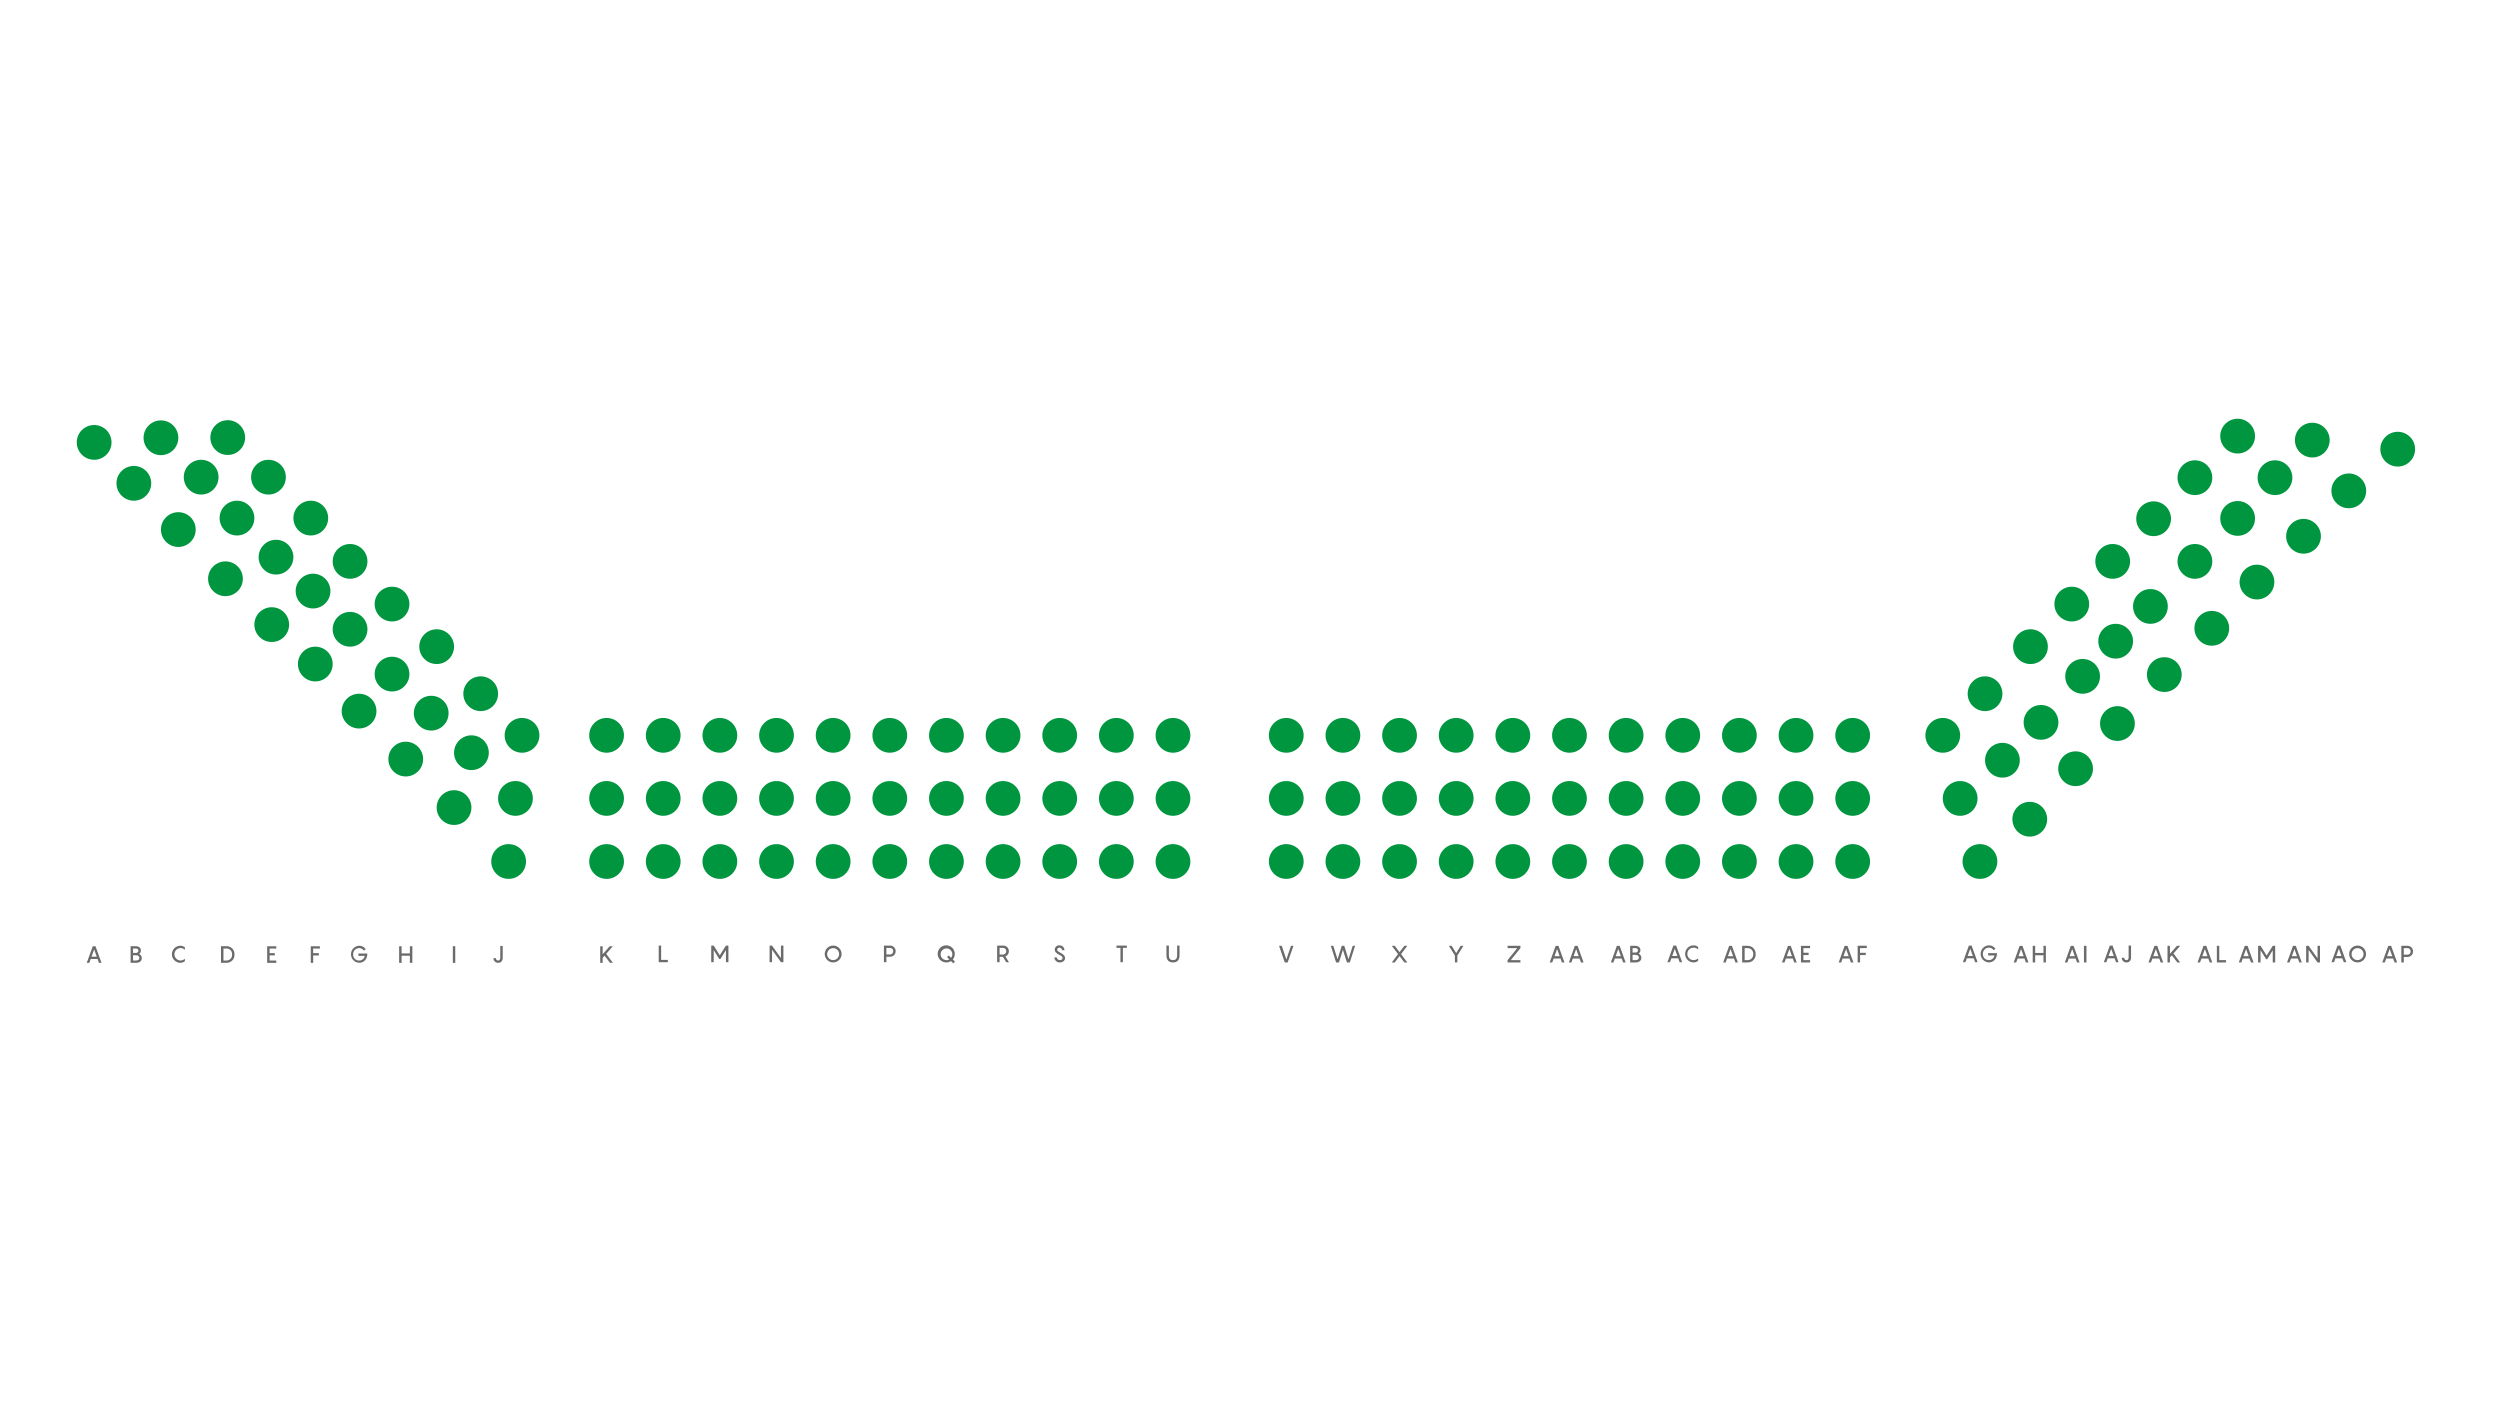
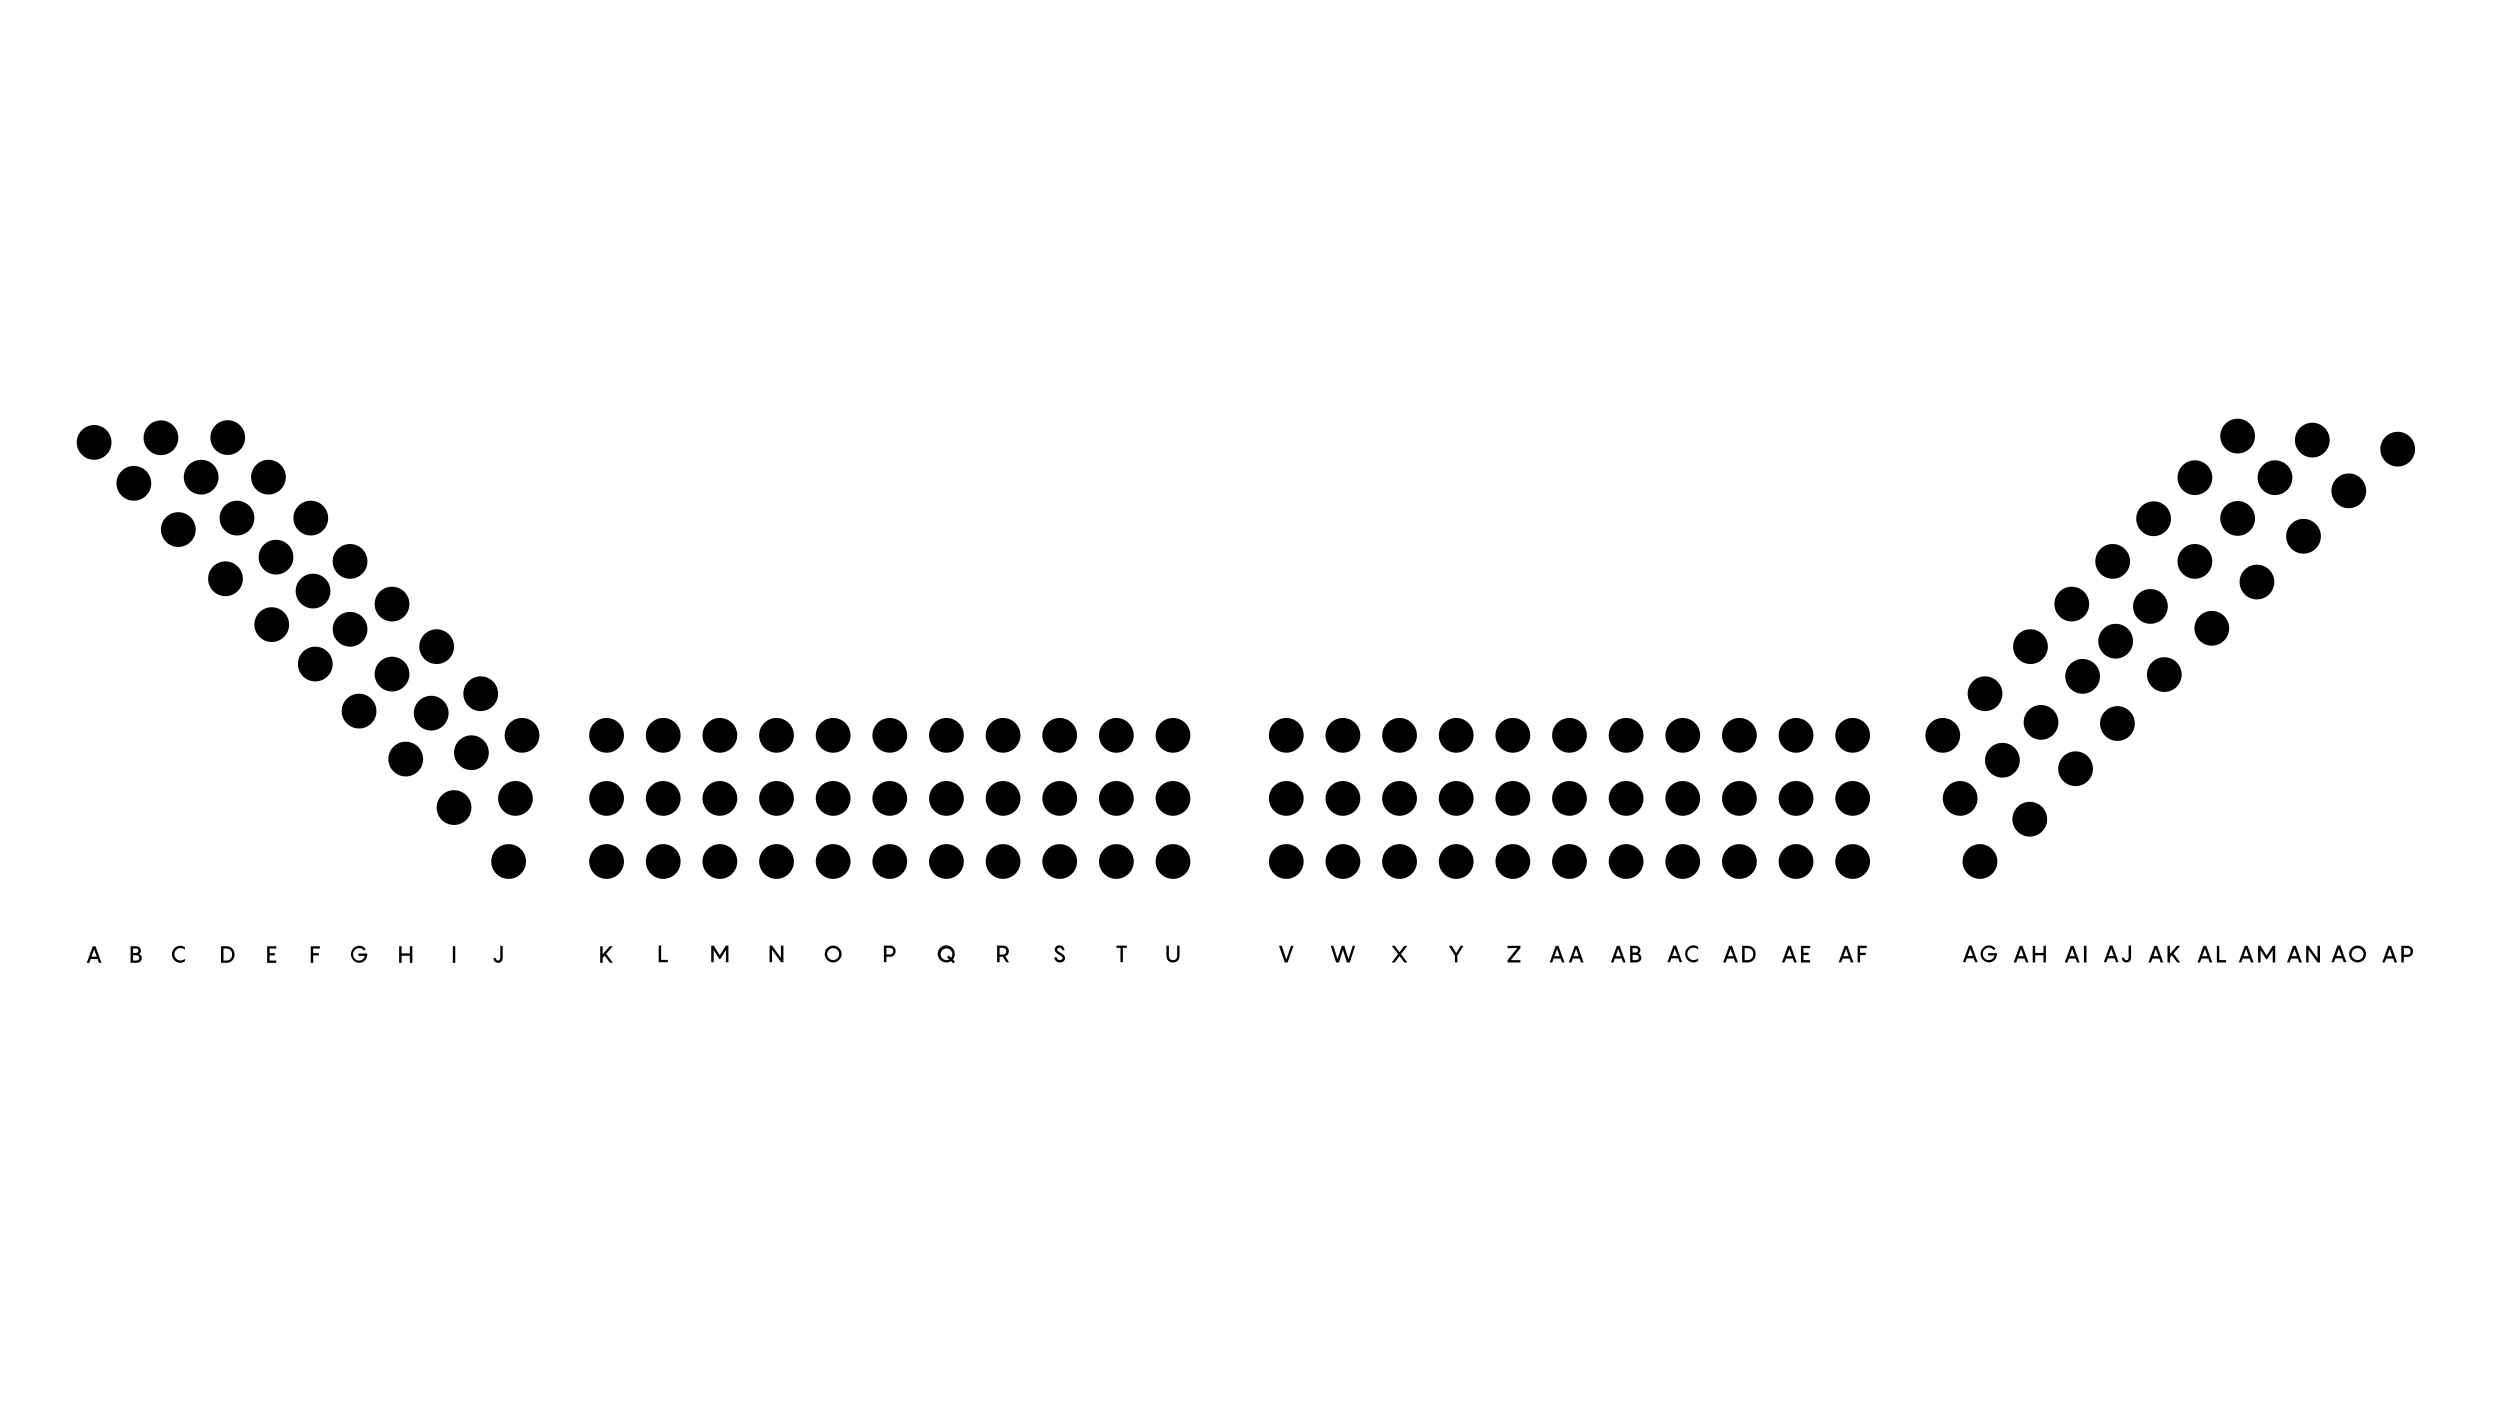
<svg xmlns="http://www.w3.org/2000/svg" viewBox="0 0 1280 720">
  <defs>
-     <style>.a {
-                     fill: none;
-                 }
-                 .b {
-                     fill: #009640;
-                 }
-                 .c {
-                     fill: #6b6b6b;
-                 }
- </style>
-   </defs>
-   <rect class="a" width="1280" height="720" />
+             
+         </defs>
  <circle class="b butaca-zona" cx="116.6" cy="224.04" r="8.9" id="Plat1" data-nombre="C-3" data-position="0" />
  <circle class="b butaca-zona" cx="137.46" cy="244.31" r="8.9" id="Plat2" data-nombre="D-3" data-position="1" />
  <circle class="b butaca-zona" cx="159.12" cy="265.26" r="8.9" id="Plat3" data-nombre="E-3" data-position="2" />
  <circle class="b butaca-zona" cx="179.23" cy="287.43" r="8.9" id="Plat4" data-nombre="F-3" data-position="3" />
  <circle class="b butaca-zona" cx="200.72" cy="309.29" r="8.9" id="Plat5" data-nombre="G-3" data-position="4" />
  <circle class="b butaca-zona" cx="223.57" cy="331.09" r="8.9" id="Plat6" data-nombre="H-3" data-position="5" />
  <circle class="b butaca-zona" cx="246.12" cy="355.19" r="8.9" id="Plat7" data-nombre="I-3" data-position="6" />
  <circle class="b butaca-zona" cx="267.28" cy="376.49" r="8.9" id="Plat8" data-nombre="J-3" data-position="7" />
  <circle class="b butaca-zona" cx="310.57" cy="376.49" r="8.9" id="Plat9" data-nombre="K-3" data-position="8" />
  <circle class="b butaca-zona" cx="339.57" cy="376.49" r="8.9" id="Plat10" data-nombre="L-3" data-position="9" />
  <circle class="b butaca-zona" cx="368.57" cy="376.49" r="8.9" id="Plat11" data-nombre="M-3" data-position="10" />
  <circle class="b butaca-zona" cx="397.57" cy="376.49" r="8.9" id="Plat12" data-nombre="N-3" data-position="11" />
  <circle class="b butaca-zona" cx="426.57" cy="376.49" r="8.9" id="Plat13" data-nombre="O-3" data-position="12" />
  <circle class="b butaca-zona" cx="455.57" cy="376.49" r="8.9" id="Plat14" data-nombre="P-3" data-position="13" />
  <circle class="b butaca-zona" cx="484.57" cy="376.49" r="8.9" id="Plat15" data-nombre="Q-3" data-position="14" />
  <circle class="b butaca-zona" cx="513.57" cy="376.49" r="8.9" id="Plat16" data-nombre="R-3" data-position="15" />
  <circle class="b butaca-zona" cx="542.57" cy="376.49" r="8.9" id="Plat17" data-nombre="S-3" data-position="16" />
  <circle class="b butaca-zona" cx="571.57" cy="376.49" r="8.9" id="Plat18" data-nombre="T-3" data-position="17" />
  <circle class="b butaca-zona" cx="600.57" cy="376.49" r="8.9" id="Plat19" data-nombre="U-3" data-position="18" />
  <circle class="b butaca-zona" cx="658.57" cy="376.49" r="8.9" id="Plat20" data-nombre="V-3" data-position="19" />
  <circle class="b butaca-zona" cx="687.57" cy="376.49" r="8.9" id="Plat21" data-nombre="W-3" data-position="20" />
  <circle class="b butaca-zona" cx="716.57" cy="376.49" r="8.9" id="Plat22" data-nombre="X-3" data-position="21" />
  <circle class="b butaca-zona" cx="745.57" cy="376.49" r="8.9" id="Plat23" data-nombre="Y-3" data-position="22" />
  <circle class="b butaca-zona" cx="774.57" cy="376.49" r="8.9" id="Plat24" data-nombre="Z-3" data-position="23" />
  <circle class="b butaca-zona" cx="803.57" cy="376.49" r="8.9" id="Plat25" data-nombre="AA-3" data-position="24" />
  <circle class="b butaca-zona" cx="832.57" cy="376.49" r="8.9" id="Plat26" data-nombre="AB-3" data-position="25" />
  <circle class="b butaca-zona" cx="861.57" cy="376.49" r="8.9" id="Plat27" data-nombre="AC-3" data-position="26" />
  <circle class="b butaca-zona" cx="890.57" cy="376.49" r="8.9" id="Plat28" data-nombre="AD-3" data-position="27" />
  <circle class="b butaca-zona" cx="919.57" cy="376.49" r="8.9" id="Plat29" data-nombre="AE-3" data-position="28" />
  <circle class="b butaca-zona" cx="948.57" cy="376.49" r="8.9" id="Plat30" data-nombre="AF-3" data-position="29" />
  <circle class="b butaca-zona" cx="994.7" cy="376.49" r="8.9" id="Plat31" data-nombre="AG-3" data-position="30" />
  <circle class="b butaca-zona" cx="1016.34" cy="355.19" r="8.9" id="Plat32" data-nombre="AH-3" data-position="31" />
  <circle class="b butaca-zona" cx="1039.6" cy="331.09" r="8.9" id="Plat33" data-nombre="AI-3" data-position="32" />
  <circle class="b butaca-zona" cx="1060.75" cy="309.29" r="8.9" id="Plat34" data-nombre="AJ-3" data-position="33" />
  <circle class="b butaca-zona" cx="1081.7" cy="287.43" r="8.9" id="Plat35" data-nombre="AK-3" data-position="34" />
  <circle class="b butaca-zona" cx="1102.65" cy="265.6" r="8.9" id="Plat36" data-nombre="AL-3" data-position="35" />
  <circle class="b butaca-zona" cx="1123.79" cy="244.57" r="8.9" id="Plat37" data-nombre="AM-3" data-position="36" />
  <circle class="b butaca-zona" cx="1145.67" cy="223.29" r="8.9" id="Plat38" data-nombre="AN-3" data-position="37" />
  <circle class="b butaca-zona" cx="82.4" cy="224.14" r="8.9" id="Plat39" data-nombre="A-4" data-position="38" />
  <circle class="b butaca-zona" cx="102.99" cy="244.31" r="8.9" id="Plat40" data-nombre="B-4" data-position="39" />
  <circle class="b butaca-zona" cx="121.33" cy="265.26" r="8.9" id="Plat41" data-nombre="C-4" data-position="40" />
  <circle class="b butaca-zona" cx="141.32" cy="285.26" r="8.9" id="Plat42" data-nombre="D-4" data-position="41" />
  <circle class="b butaca-zona" cx="160.28" cy="302.63" r="8.9" id="Plat43" data-nombre="E-4" data-position="42" />
  <circle class="b butaca-zona" cx="179.23" cy="322.19" r="8.9" id="Plat44" data-nombre="F-4" data-position="43" />
  <circle class="b butaca-zona" cx="200.72" cy="345.14" r="8.9" id="Plat45" data-nombre="G-4" data-position="44" />
  <circle class="b butaca-zona" cx="220.78" cy="365.14" r="8.9" id="Plat46" data-nombre="H-4" data-position="45" />
  <circle class="b butaca-zona" cx="241.37" cy="385.39" r="8.9" id="Plat47" data-nombre="I-4" data-position="46" />
  <circle class="b butaca-zona" cx="263.92" cy="408.79" r="8.9" id="Plat48" data-nombre="J-4" data-position="47" />
  <circle class="b butaca-zona" cx="310.57" cy="408.79" r="8.9" id="Plat49" data-nombre="K-4" data-position="48" />
  <circle class="b butaca-zona" cx="339.57" cy="408.79" r="8.9" id="Plat50" data-nombre="L-4" data-position="49" />
  <circle class="b butaca-zona" cx="368.57" cy="408.79" r="8.9" id="Plat51" data-nombre="M-4" data-position="50" />
  <circle class="b butaca-zona" cx="397.57" cy="408.79" r="8.9" id="Plat52" data-nombre="N-4" data-position="51" />
  <circle class="b butaca-zona" cx="426.57" cy="408.79" r="8.9" id="Plat53" data-nombre="O-4" data-position="52" />
  <circle class="b butaca-zona" cx="455.57" cy="408.79" r="8.9" id="Plat54" data-nombre="P-4" data-position="53" />
  <circle class="b butaca-zona" cx="484.57" cy="408.79" r="8.9" id="Plat55" data-nombre="Q-4" data-position="54" />
  <circle class="b butaca-zona" cx="513.57" cy="408.79" r="8.9" id="Plat56" data-nombre="R-4" data-position="55" />
  <circle class="b butaca-zona" cx="542.57" cy="408.79" r="8.9" id="Plat57" data-nombre="S-4" data-position="56" />
  <circle class="b butaca-zona" cx="571.57" cy="408.79" r="8.9" id="Plat58" data-nombre="T-4" data-position="57" />
  <circle class="b butaca-zona" cx="600.57" cy="408.79" r="8.9" id="Plat59" data-nombre="U-4" data-position="58" />
  <circle class="b butaca-zona" cx="658.57" cy="408.79" r="8.9" id="Plat60" data-nombre="V-4" data-position="59" />
  <circle class="b butaca-zona" cx="687.57" cy="408.79" r="8.9" id="Plat61" data-nombre="W-4" data-position="60" />
  <circle class="b butaca-zona" cx="716.57" cy="408.79" r="8.9" id="Plat62" data-nombre="X-4" data-position="61" />
  <circle class="b butaca-zona" cx="745.57" cy="408.79" r="8.9" id="Plat63" data-nombre="Y-4" data-position="62" />
  <circle class="b butaca-zona" cx="774.57" cy="408.79" r="8.9" id="Plat64" data-nombre="Z-4" data-position="63" />
  <circle class="b butaca-zona" cx="803.57" cy="408.79" r="8.9" id="Plat65" data-nombre="AA-4" data-position="64" />
  <circle class="b butaca-zona" cx="832.57" cy="408.79" r="8.9" id="Plat66" data-nombre="AB-4" data-position="65" />
  <circle class="b butaca-zona" cx="861.57" cy="408.79" r="8.9" id="Plat67" data-nombre="AC-4" data-position="66" />
  <circle class="b butaca-zona" cx="890.57" cy="408.79" r="8.9" id="Plat68" data-nombre="AD-4" data-position="67" />
  <circle class="b butaca-zona" cx="919.57" cy="408.79" r="8.9" id="Plat69" data-nombre="AE-4" data-position="68" />
  <circle class="b butaca-zona" cx="948.57" cy="408.79" r="8.9" id="Plat70" data-nombre="AF-4" data-position="69" />
  <circle class="b butaca-zona" cx="1003.6" cy="408.79" r="8.9" id="Plat71" data-nombre="AG-4" data-position="70" />
  <circle class="b butaca-zona" cx="1025.24" cy="389.24" r="8.9" id="Plat72" data-nombre="AH-4" data-position="71" />
  <circle class="b butaca-zona" cx="1045" cy="369.85" r="8.9" id="Plat73" data-nombre="AI-4" data-position="72" />
  <circle class="b butaca-zona" cx="1066.3" cy="346.29" r="8.9" id="Plat74" data-nombre="AJ-4" data-position="73" />
  <circle class="b butaca-zona" cx="1083.22" cy="328.29" r="8.9" id="Plat75" data-nombre="AK-4" data-position="74" />
  <circle class="b butaca-zona" cx="1101.02" cy="310.49" r="8.9" id="Plat76" data-nombre="AL-4" data-position="75" />
  <circle class="b butaca-zona" cx="1123.79" cy="287.43" r="8.9" id="Plat77" data-nombre="AM-4" data-position="76" />
  <circle class="b butaca-zona" cx="1145.67" cy="265.43" r="8.9" id="Plat78" data-nombre="AN-4" data-position="77" />
  <circle class="b butaca-zona" cx="1164.79" cy="244.57" r="8.9" id="Plat79" data-nombre="AO-4" data-position="78" />
  <circle class="b butaca-zona" cx="1183.9" cy="225.34" r="8.9" id="Plat80" data-nombre="AP-4" data-position="79" />
  <circle class="b butaca-zona" cx="48.2" cy="226.51" r="8.9" id="Plat81" data-nombre="A-5" data-position="80" />
  <circle class="b butaca-zona" cx="68.53" cy="247.46" r="8.9" id="Plat82" data-nombre="B-5" data-position="81" />
  <circle class="b butaca-zona" cx="91.3" cy="271.14" r="8.9" id="Plat83" data-nombre="C-5" data-position="82" />
  <circle class="b butaca-zona" cx="115.44" cy="296.33" r="8.9" id="Plat84" data-nombre="D-5" data-position="83" />
  <circle class="b butaca-zona" cx="139.13" cy="319.8" r="8.9" id="Plat85" data-nombre="E-5" data-position="84" />
  <circle class="b butaca-zona" cx="161.43" cy="339.99" r="8.9" id="Plat86" data-nombre="F-5" data-position="85" />
  <circle class="b butaca-zona" cx="183.84" cy="364.09" r="8.9" id="Plat87" data-nombre="G-5" data-position="86" />
  <circle class="b butaca-zona" cx="207.74" cy="388.65" r="8.9" id="Plat88" data-nombre="H-5" data-position="87" />
  <circle class="b butaca-zona" cx="232.47" cy="413.48" r="8.9" id="Plat89" data-nombre="I-5" data-position="88" />
  <circle class="b butaca-zona" cx="260.42" cy="441.09" r="8.9" id="Plat90" data-nombre="J-5" data-position="89" />
  <circle class="b butaca-zona" cx="310.57" cy="441.09" r="8.9" id="Plat91" data-nombre="K-5" data-position="90" />
  <circle class="b butaca-zona" cx="339.57" cy="441.09" r="8.9" id="Plat92" data-nombre="L-5" data-position="91" />
  <circle class="b butaca-zona" cx="368.57" cy="441.09" r="8.9" id="Plat93" data-nombre="M-5" data-position="92" />
  <circle class="b butaca-zona" cx="397.57" cy="441.09" r="8.9" id="Plat94" data-nombre="N-5" data-position="93" />
  <circle class="b butaca-zona" cx="426.57" cy="441.09" r="8.9" id="Plat95" data-nombre="O-5" data-position="94" />
  <circle class="b butaca-zona" cx="455.57" cy="441.09" r="8.9" id="Plat96" data-nombre="P-5" data-position="95" />
  <circle class="b butaca-zona" cx="484.57" cy="441.09" r="8.9" id="Plat97" data-nombre="Q-5" data-position="96" />
  <circle class="b butaca-zona" cx="513.57" cy="441.09" r="8.9" id="Plat98" data-nombre="R-5" data-position="97" />
  <circle class="b butaca-zona" cx="542.57" cy="441.09" r="8.9" id="Plat99" data-nombre="S-5" data-position="98" />
  <circle class="b butaca-zona" cx="571.57" cy="441.09" r="8.9" id="Plat100" data-nombre="T-5" data-position="99" />
  <circle class="b butaca-zona" cx="600.57" cy="441.09" r="8.9" id="Plat101" data-nombre="U-5" data-position="100" />
  <circle class="b butaca-zona" cx="658.57" cy="441.09" r="8.9" id="Plat102" data-nombre="V-5" data-position="101" />
  <circle class="b butaca-zona" cx="687.57" cy="441.09" r="8.9" id="Plat103" data-nombre="W-5" data-position="102" />
  <circle class="b butaca-zona" cx="716.57" cy="441.09" r="8.9" id="Plat104" data-nombre="X-5" data-position="103" />
  <circle class="b butaca-zona" cx="745.57" cy="441.09" r="8.9" id="Plat105" data-nombre="Y-5" data-position="104" />
  <circle class="b butaca-zona" cx="774.57" cy="441.09" r="8.9" id="Plat106" data-nombre="Z-5" data-position="105" />
  <circle class="b butaca-zona" cx="803.57" cy="441.09" r="8.9" id="Plat107" data-nombre="AA-5" data-position="106" />
  <circle class="b butaca-zona" cx="832.57" cy="441.09" r="8.9" id="Plat108" data-nombre="AB-5" data-position="107" />
  <circle class="b butaca-zona" cx="861.57" cy="441.09" r="8.9" id="Plat109" data-nombre="AC-5" data-position="108" />
  <circle class="b butaca-zona" cx="890.57" cy="441.09" r="8.9" id="Plat110" data-nombre="AD-5" data-position="109" />
  <circle class="b butaca-zona" cx="919.57" cy="441.09" r="8.9" id="Plat111" data-nombre="AE-5" data-position="110" />
  <circle class="b butaca-zona" cx="948.57" cy="441.09" r="8.9" id="Plat112" data-nombre="AF-5" data-position="111" />
  <circle class="b butaca-zona" cx="1013.73" cy="441.09" r="8.9" id="Plat113" data-nombre="AG-5" data-position="112" />
  <circle class="b butaca-zona" cx="1039.25" cy="419.44" r="8.9" id="Plat114" data-nombre="AH-5" data-position="113" />
  <circle class="b butaca-zona" cx="1062.7" cy="393.59" r="8.9" id="Plat115" data-nombre="AI-5" data-position="114" />
  <circle class="b butaca-zona" cx="1084.13" cy="370.45" r="8.9" id="Plat116" data-nombre="AJ-5" data-position="115" />
  <circle class="b butaca-zona" cx="1108.13" cy="345.39" r="8.9" id="Plat117" data-nombre="AK-5" data-position="116" />
  <circle class="b butaca-zona" cx="1132.44" cy="321.69" r="8.9" id="Plat118" data-nombre="AL-5" data-position="117" />
  <circle class="b butaca-zona" cx="1155.56" cy="298.01" r="8.9" id="Plat119" data-nombre="AM-5" data-position="118" />
  <circle class="b butaca-zona" cx="1179.4" cy="274.57" r="8.9" id="Plat120" data-nombre="AN-5" data-position="119" />
  <circle class="b butaca-zona" cx="1202.58" cy="251.32" r="8.9" id="Plat121" data-nombre="AO-5" data-position="120" />
  <circle class="b butaca-zona" cx="1227.63" cy="229.98" r="8.9" id="Plat122" data-nombre="AP-5" data-position="121" />
  <path class="c" d="M49.7,491H46.17l-.72,2H44.16l3.07-8.51h1.41L51.71,493H50.42Zm-.42-1.19-1.35-3.7-1.33,3.7Z" transform="translate(0.26)" />
  <path class="c" d="M72.35,490.55c0,1.55-1.17,2.41-3,2.41H66.61v-8.51h2.56c1.77,0,2.7.93,2.7,2.25a2.07,2.07,0,0,1-.9,1.72A2.41,2.41,0,0,1,72.35,490.55Zm-4.49-2.65h1.31c.92,0,1.44-.35,1.44-1.14s-.52-1.12-1.44-1.12H67.86Zm3.23,2.58c0-.81-.59-1.39-1.68-1.39H67.86v2.69h1.49C70.5,491.78,71.09,491.31,71.09,490.48Z" transform="translate(0.26)" />
  <path class="c" d="M92.06,485.39a3.2,3.2,0,0,0,0,6.39,3.29,3.29,0,0,0,2.35-.93v1.27a3.67,3.67,0,0,1-2.49.84,4.38,4.38,0,0,1,0-8.75,3.73,3.73,0,0,1,2.49.84v1.27A3.21,3.21,0,0,0,92.06,485.39Z" transform="translate(0.26)" />
  <path class="c" d="M119.79,488.71a4,4,0,0,1-4.06,4.25h-2.84v-8.51h2.84A4,4,0,0,1,119.79,488.71Zm-1.24,0a2.79,2.79,0,0,0-2.82-3.07h-1.58v6.14h1.58A2.8,2.8,0,0,0,118.55,488.71Z" transform="translate(0.26)" />
  <path class="c" d="M137.78,485.64V488h2.67v1.18h-2.67v2.6h3.42V493h-4.67v-8.51h4.67v1.19Z" transform="translate(0.26)" />
  <path class="c" d="M160.08,485.64V488H163v1.19h-2.91V493h-1.24v-8.51h4.66v1.19Z" transform="translate(0.26)" />
  <path class="c" d="M187.82,488.2c0,2.93-1.73,4.76-4.27,4.76a4.38,4.38,0,0,1,.13-8.75A4,4,0,0,1,187,486l-.95.73a2.85,2.85,0,0,0-2.41-1.31,3.08,3.08,0,0,0-3.09,3.2,3,3,0,0,0,3,3.19,2.88,2.88,0,0,0,2.94-2.39h-3.24V488.2Z" transform="translate(0.26)" />
  <path class="c" d="M210.86,484.45V493H209.6v-3.67h-4.24V493H204.1v-8.51h1.26v3.66h4.24v-3.66Z" transform="translate(0.26)" />
  <path class="c" d="M231.59,484.45h1.24V493h-1.24Z" transform="translate(0.26)" />
  <path class="c" d="M254.77,491.78c.64,0,1.11-.32,1.11-1.46v-6h1.25v6c0,1.82-1,2.64-2.32,2.64a2.31,2.31,0,0,1-2.42-2.4h1.25A1.1,1.1,0,0,0,254.77,491.78Z" transform="translate(0.26)" />
  <path class="c" d="M310.11,488.37l3.42,4.59h-1.47l-2.76-3.65-1,1.08V493h-1.25v-8.51h1.25v4.09l3.58-4.09h1.61Z" transform="translate(0.26)" />
  <path class="c" d="M341.67,491.46v1.19H337v-8.51h1.24v7.32Z" transform="translate(0.26)" />
  <path class="c" d="M372.69,484.14v8.51h-1.26V486.4l-2.85,4.6H368l-2.85-4.6v6.25h-1.26v-8.51h1.26l3.11,5,3.13-5Z" transform="translate(0.26)" />
  <path class="c" d="M400.85,484.14v8.51H399.6l-4.58-6.4v6.4h-1.25v-8.51H395l4.58,6.4v-6.4Z" transform="translate(0.26)" />
  <path class="c" d="M422,488.39a4.32,4.32,0,1,1,4.32,4.38A4.32,4.32,0,0,1,422,488.39Zm7.38,0a3.07,3.07,0,1,0-3.06,3.19A3.1,3.1,0,0,0,429.37,488.39Z" transform="translate(0.26)" />
  <path class="c" d="M458.31,487a2.81,2.81,0,0,1-3.05,2.84h-1.69v2.82h-1.26v-8.51h2.95A2.81,2.81,0,0,1,458.31,487Zm-1.24,0a1.61,1.61,0,0,0-1.81-1.67h-1.69v3.34h1.69A1.61,1.61,0,0,0,457.07,487Z" transform="translate(0.26)" />
  <path class="c" d="M487.8,493.23l-1.15-1.17a4.25,4.25,0,0,1-2.38.71,4.38,4.38,0,1,1,4.32-4.38,4.45,4.45,0,0,1-1,2.86l1.1,1.11Zm-2-2-1.18-1.2.85-.85,1.22,1.23a3.29,3.29,0,0,0,.65-2,3,3,0,1,0-1.54,2.8Z" transform="translate(0.26)" />
  <path class="c" d="M513.21,489.89h-1.68v2.76h-1.26v-8.51h3.12a2.82,2.82,0,0,1,2.89,2.88,2.77,2.77,0,0,1-1.79,2.67l1.86,3h-1.41Zm-1.68-1.18h1.86a1.7,1.7,0,0,0,0-3.39h-1.86Z" transform="translate(0.26)" />
  <path class="c" d="M540.83,490.18a1.45,1.45,0,0,0,1.56,1.4c.89,0,1.39-.45,1.39-1.06,0-.78-.73-1.17-1.73-1.68-1.59-.9-2.29-1.49-2.29-2.69a2.26,2.26,0,0,1,2.47-2.13,2.46,2.46,0,0,1,2.51,2.47h-1.25a1.26,1.26,0,0,0-1.26-1.29,1.1,1.1,0,0,0-1.22,1c0,.77.59,1,1.49,1.51,1.54.82,2.54,1.54,2.54,2.85s-1.18,2.21-2.65,2.21a2.68,2.68,0,0,1-2.81-2.59Z" transform="translate(0.26)" />
  <path class="c" d="M576.66,485.32h-2v7.33h-1.25v-7.33h-2.05v-1.18h5.35Z" transform="translate(0.26)" />
  <path class="c" d="M600.32,492.77c-2.08,0-3.37-1.15-3.37-3.69v-4.94h1.26v4.94c0,1.83.8,2.5,2.11,2.5s2.11-.67,2.11-2.5v-4.94h1.24v4.94C603.67,491.62,602.38,492.77,600.32,492.77Z" transform="translate(0.26)" />
  <path class="c" d="M662,484.26,659,492.77h-1.46l-2.93-8.51H656l2.35,7,2.37-7Z" transform="translate(0.26)" />
  <path class="c" d="M693.55,484.26l-2.7,8.51h-1.48l-2.07-6.49-2,6.49h-1.48l-2.7-8.51h1.28l2.16,6.87,2.16-6.87H688l2.16,6.87,2.16-6.87Z" transform="translate(0.26)" />
  <path class="c" d="M717.07,488.51l3.22,4.26h-1.53l-2.46-3.25-2.44,3.25h-1.53l3.22-4.26-3.22-4.25h1.53l2.44,3.25,2.46-3.25h1.53Z" transform="translate(0.26)" />
  <path class="c" d="M749,484.26l-3.1,5v3.48h-1.24v-3.48l-3.1-5H743l2.3,3.74,2.3-3.74Z" transform="translate(0.26)" />
  <path class="c" d="M778.2,485.44l-4.94,6.14h4.94v1.19h-6.57v-1.19l4.94-6.14h-4.94v-1.18h6.57Z" transform="translate(0.26)" />
  <path class="c" d="M798.72,490.78H795.2l-.72,2h-1.3l3.07-8.51h1.42l3.07,8.51h-1.3Zm-.42-1.19-1.34-3.7-1.33,3.7Z" transform="translate(0.26)" />
  <path class="c" d="M808.48,490.78H805l-.72,2h-1.29l3.07-8.51h1.41l3.07,8.51H809.2Zm-.42-1.19-1.34-3.7-1.34,3.7Z" transform="translate(0.26)" />
  <path class="c" d="M830.05,490.78h-3.52l-.72,2h-1.3l3.07-8.51H829l3.07,8.51h-1.3Zm-.42-1.19-1.34-3.7-1.33,3.7Z" transform="translate(0.26)" />
  <path class="c" d="M840.11,490.36c0,1.55-1.17,2.41-3,2.41h-2.73v-8.51h2.55c1.77,0,2.7.93,2.7,2.25a2.07,2.07,0,0,1-.9,1.72A2.41,2.41,0,0,1,840.11,490.36Zm-4.49-2.65h1.31c.92,0,1.44-.35,1.44-1.14s-.52-1.13-1.44-1.13h-1.31Zm3.23,2.58c0-.82-.59-1.39-1.68-1.39h-1.55v2.68h1.49C838.26,491.58,838.85,491.12,838.85,490.29Z" transform="translate(0.26)" />
  <path class="c" d="M859,490.66h-3.53l-.72,2h-1.3l3.07-8.51h1.42l3.07,8.51h-1.3Zm-.42-1.19-1.35-3.7-1.33,3.7Z" transform="translate(0.26)" />
  <path class="c" d="M866.84,485.2a3.19,3.19,0,0,0,0,6.38,3.33,3.33,0,0,0,2.35-.92v1.27a3.76,3.76,0,0,1-2.5.84,4.38,4.38,0,0,1,0-8.75,3.7,3.7,0,0,1,2.5.84v1.27A3.25,3.25,0,0,0,866.84,485.2Z" transform="translate(0.26)" />
  <path class="c" d="M887.54,490.78H884l-.72,2H882l3.07-8.51h1.41l3.07,8.51h-1.29Zm-.42-1.19-1.35-3.7-1.33,3.7Z" transform="translate(0.26)" />
  <path class="c" d="M898.62,488.51a4,4,0,0,1-4.06,4.26h-2.84v-8.51h2.84A4,4,0,0,1,898.62,488.51Zm-1.24,0a2.8,2.8,0,0,0-2.82-3.07H893v6.14h1.58A2.8,2.8,0,0,0,897.38,488.51Z" transform="translate(0.26)" />
  <path class="c" d="M917.65,490.78h-3.52l-.72,2h-1.3l3.07-8.51h1.42l3.07,8.51h-1.3Zm-.42-1.19-1.34-3.7-1.33,3.7Z" transform="translate(0.26)" />
  <path class="c" d="M923.09,485.44v2.37h2.66V489h-2.66v2.59h3.42v1.19h-4.68v-8.51h4.68v1.18Z" transform="translate(0.26)" />
  <path class="c" d="M946.68,490.78h-3.52l-.72,2h-1.3l3.07-8.51h1.42l3.07,8.51h-1.3Zm-.42-1.19-1.34-3.7-1.33,3.7Z" transform="translate(0.26)" />
  <path class="c" d="M952.06,485.44v2.4H955V489h-2.9v3.74h-1.25v-8.51h4.67v1.18Z" transform="translate(0.26)" />
  <path class="c" d="M1010.27,490.66h-3.53l-.72,2h-1.29l3.07-8.51h1.41l3.07,8.51H1011Zm-.42-1.19-1.35-3.7-1.33,3.7Z" transform="translate(0.26)" />
  <path class="c" d="M1022.2,488c0,2.93-1.72,4.76-4.27,4.76a4.38,4.38,0,0,1,.14-8.75,4,4,0,0,1,3.35,1.76l-.94.73a2.88,2.88,0,0,0-2.41-1.31,3.09,3.09,0,0,0-3.1,3.19,3,3,0,0,0,3,3.19,2.87,2.87,0,0,0,2.94-2.38h-3.24V488Z" transform="translate(0.26)" />
  <path class="c" d="M1036.28,490.78h-3.52l-.72,2h-1.3l3.07-8.51h1.42l3.07,8.51H1037Zm-.42-1.19-1.34-3.7-1.33,3.7Z" transform="translate(0.26)" />
  <path class="c" d="M1047.23,484.26v8.51H1046V489.1h-4.25v3.67h-1.26v-8.51h1.26v3.65H1046v-3.65Z" transform="translate(0.26)" />
  <path class="c" d="M1062.46,490.78h-3.52l-.72,2h-1.3l3.07-8.51h1.42l3.07,8.51h-1.3Zm-.42-1.19-1.34-3.7-1.33,3.7Z" transform="translate(0.26)" />
  <path class="c" d="M1066.71,484.26H1068v8.51h-1.25Z" transform="translate(0.26)" />
  <path class="c" d="M1082.43,490.66h-3.53l-.72,2h-1.29l3.07-8.51h1.41l3.07,8.51h-1.29Zm-.42-1.19-1.35-3.7-1.33,3.7Z" transform="translate(0.26)" />
  <path class="c" d="M1088.48,491.58c.64,0,1.11-.31,1.11-1.45v-6h1.25v6c0,1.81-1,2.64-2.32,2.64a2.31,2.31,0,0,1-2.42-2.4h1.25A1.09,1.09,0,0,0,1088.48,491.58Z" transform="translate(0.26)" />
  <path class="c" d="M1105.29,490.78h-3.53l-.72,2h-1.29l3.07-8.51h1.41l3.07,8.51H1106Zm-.42-1.19-1.34-3.7-1.34,3.7Z" transform="translate(0.26)" />
  <path class="c" d="M1112.56,488.18l3.42,4.59h-1.47l-2.76-3.66-1,1.08v2.58h-1.25v-8.51h1.25v4.09l3.58-4.09H1116Z" transform="translate(0.26)" />
  <path class="c" d="M1130.4,490.78h-3.53l-.72,2h-1.29l3.07-8.51h1.41l3.07,8.51h-1.29Zm-.42-1.19-1.34-3.7-1.34,3.7Z" transform="translate(0.26)" />
  <path class="c" d="M1139.49,491.58v1.19h-4.72v-8.51H1136v7.32Z" transform="translate(0.26)" />
  <path class="c" d="M1151.49,490.78H1148l-.72,2H1146l3.07-8.51h1.42l3.07,8.51h-1.3Zm-.42-1.19-1.34-3.7-1.33,3.7Z" transform="translate(0.26)" />
  <path class="c" d="M1164.64,484.26v8.51h-1.26v-6.25l-2.85,4.6H1160l-2.86-4.6v6.25h-1.26v-8.51h1.26l3.12,5,3.13-5Z" transform="translate(0.26)" />
  <path class="c" d="M1176.24,490.78h-3.52l-.72,2h-1.3l3.07-8.51h1.42l3.07,8.51H1177Zm-.42-1.19-1.34-3.7-1.33,3.7Z" transform="translate(0.26)" />
  <path class="c" d="M1187.57,484.26v8.51h-1.25l-4.58-6.4v6.4h-1.25v-8.51h1.25l4.58,6.4v-6.4Z" transform="translate(0.26)" />
  <path class="c" d="M1199,490.66h-3.52l-.72,2h-1.3l3.07-8.51H1198l3.07,8.51h-1.3Zm-.42-1.19-1.34-3.7-1.33,3.7Z" transform="translate(0.26)" />
  <path class="c" d="M1202.5,488.39a4.32,4.32,0,1,1,4.32,4.38A4.31,4.31,0,0,1,1202.5,488.39Zm7.38,0a3.07,3.07,0,1,0-3.06,3.19A3.1,3.1,0,0,0,1209.88,488.39Z" transform="translate(0.26)" />
  <path class="c" d="M1225,490.78h-3.52l-.72,2h-1.3l3.07-8.51H1224l3.07,8.51h-1.3Zm-.42-1.19-1.34-3.7-1.33,3.7Z" transform="translate(0.26)" />
  <path class="c" d="M1235.23,487.11a2.81,2.81,0,0,1-3.06,2.84h-1.69v2.82h-1.26v-8.51h3A2.81,2.81,0,0,1,1235.23,487.11Zm-1.25,0a1.61,1.61,0,0,0-1.81-1.67h-1.69v3.34h1.69A1.61,1.61,0,0,0,1234,487.11Z" transform="translate(0.26)" />
</svg>
